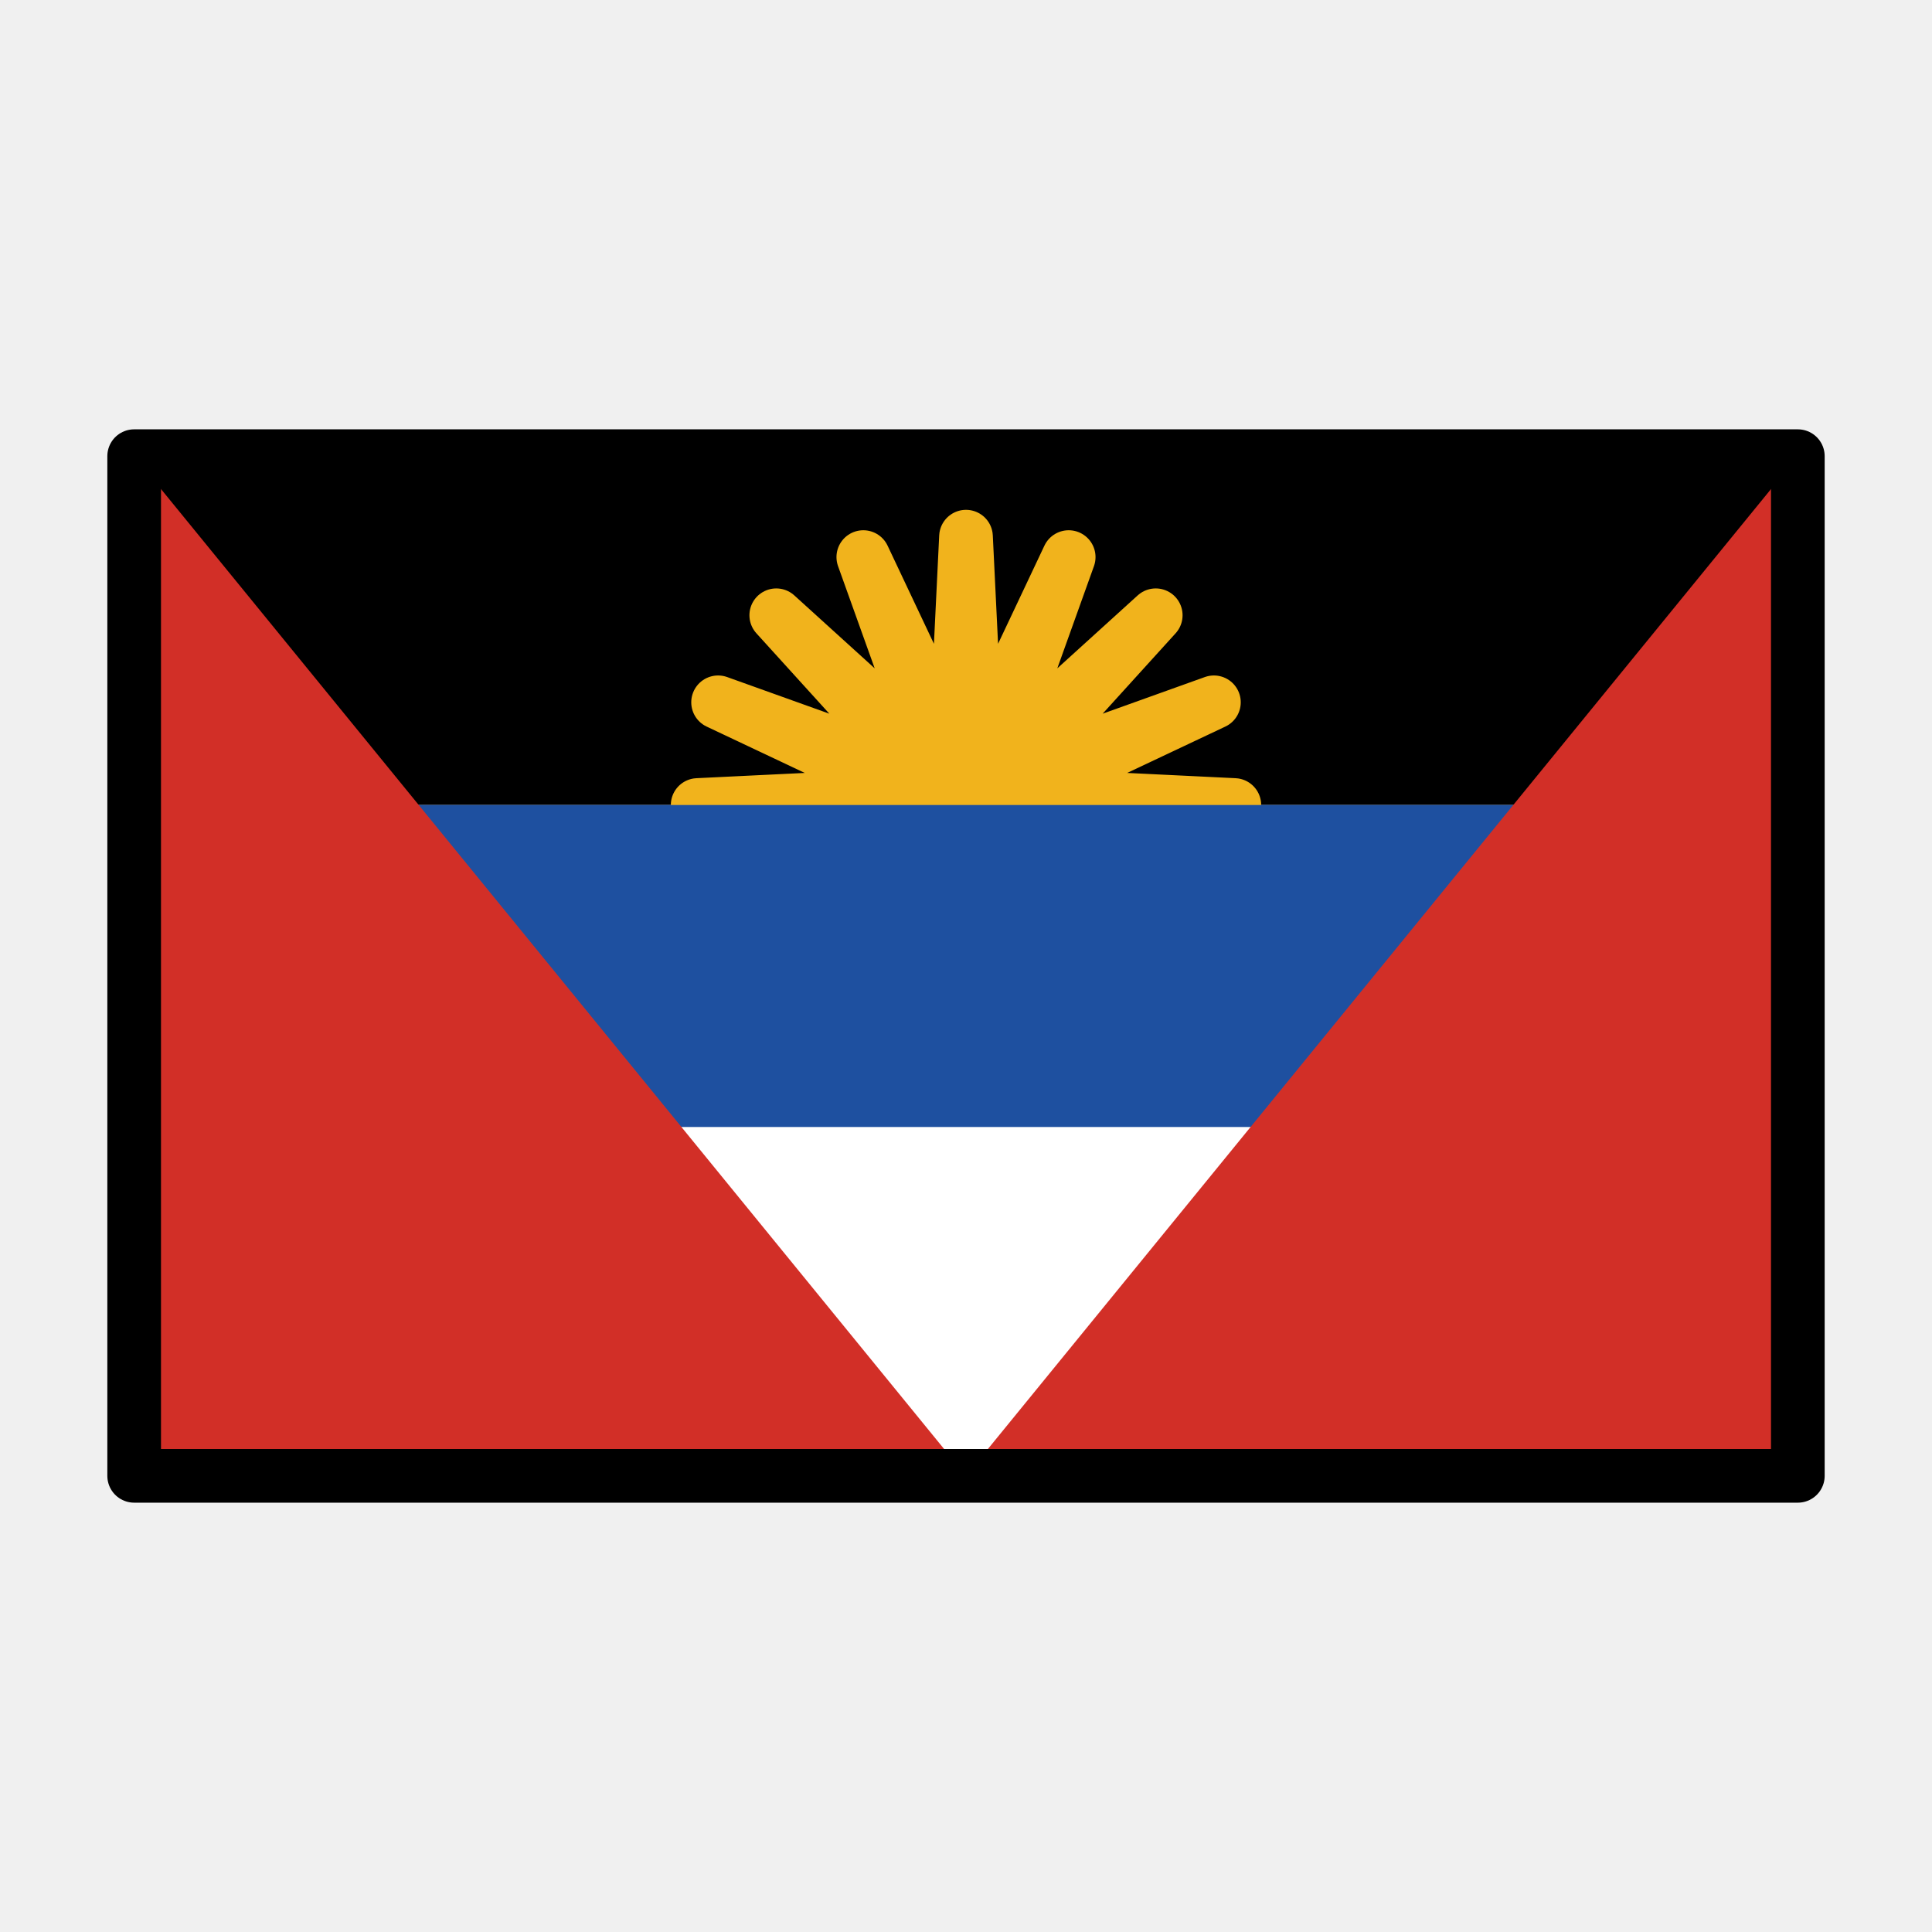
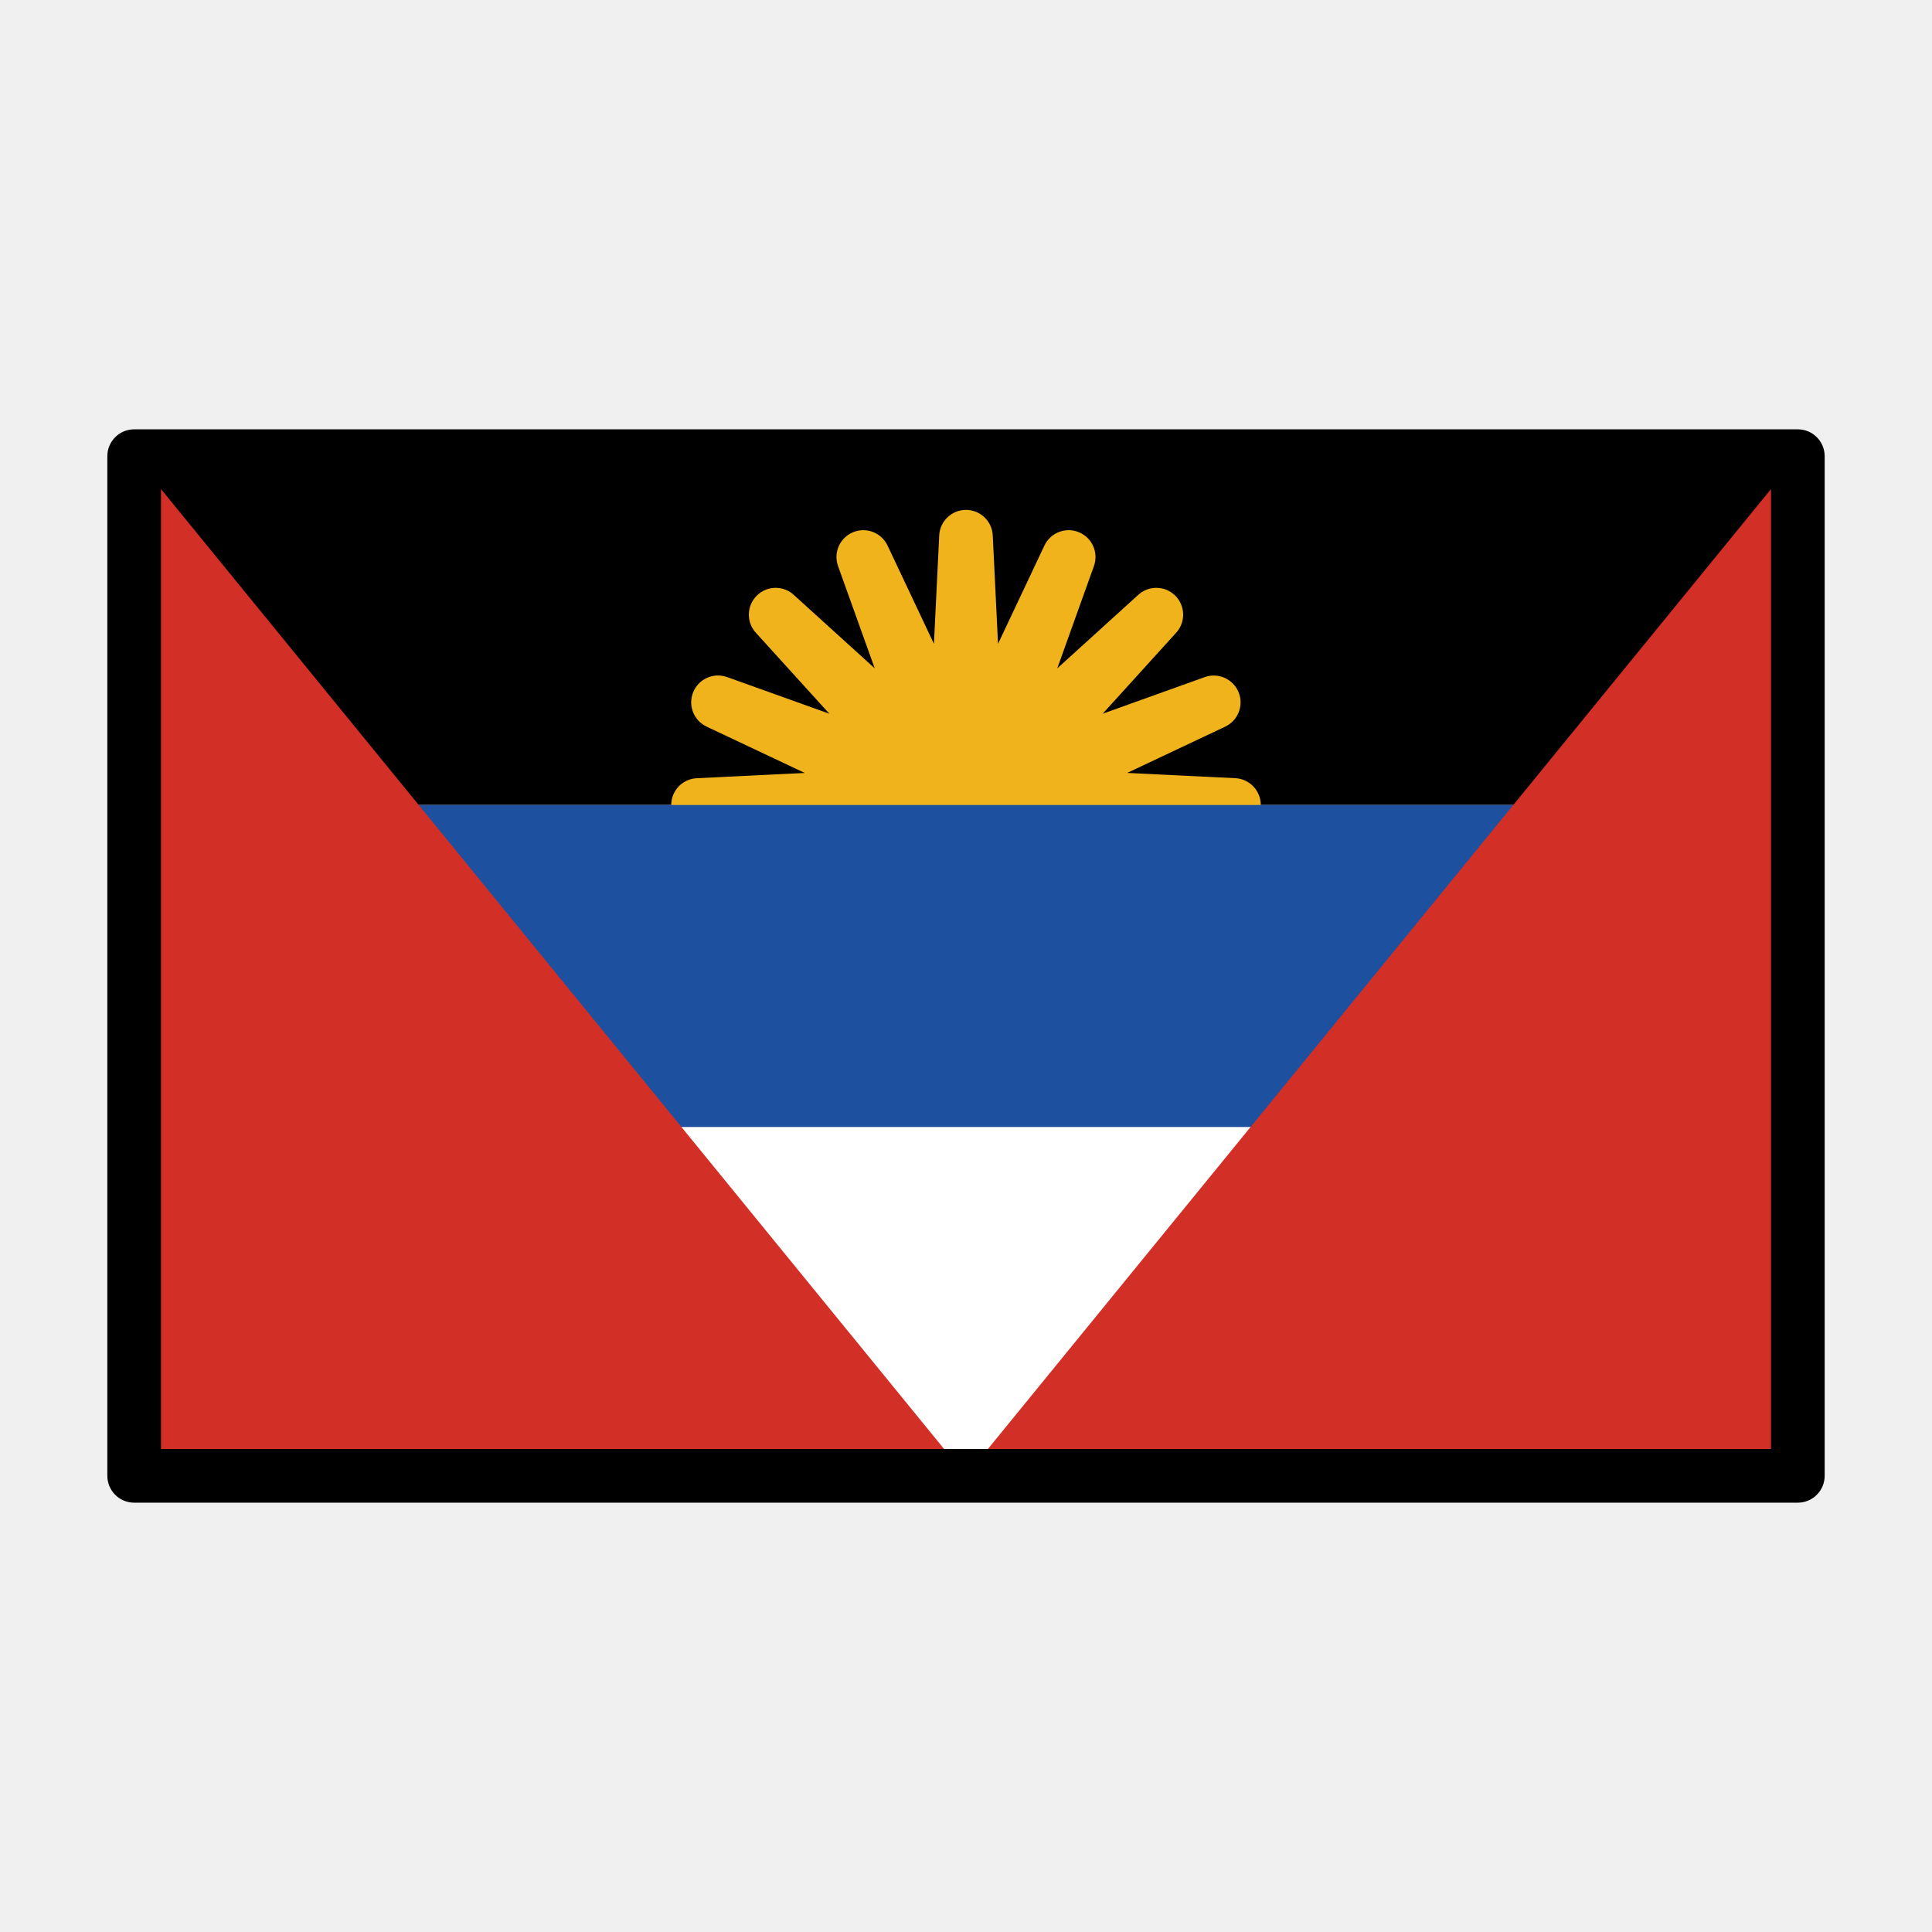
<svg xmlns="http://www.w3.org/2000/svg" id="emoji" viewBox="0 0 72 72" version="1.1">
  <defs id="defs72716" />
-   <path id="rect72695" style="fill:#ffffff" d="M 5,17 H 67 V 55 H 5 Z" />
-   <path id="rect72697" d="M 5,17 H 67 V 30 H 5 Z" />
-   <path id="polygon72699" style="fill:#f1b31c;stroke:#f1b31c;stroke-width:2;stroke-linecap:round;stroke-linejoin:round" d="m 36.39,28.038 3.437,-7.277 -2.716,7.576 5.96,-5.408 -5.408,5.96 7.576,-2.716 L 37.962,29.61 46,30 l -8.038,0.39 7.277,3.437 -7.576,-2.716 5.408,5.96 -5.96,-5.408 2.716,7.576 L 36.39,31.962 36,40 l -0.39,-8.038 -3.437,7.277 2.716,-7.576 -5.96,5.408 5.408,-5.96 -7.576,2.716 L 34.038,30.39 26,30 l 8.038,-0.39 -7.277,-3.437 7.576,2.716 -5.408,-5.96 5.96,5.408 -2.716,-7.576 3.437,7.277 L 36,20 Z" />
-   <path id="rect72701" style="fill:#1e50a0" d="M 5,30 H 67 V 42 H 5 Z" />
-   <path id="polygon72703" style="fill:#d22f27" d="M 36,55 5,17 v 38 z" />
-   <path id="polygon72705" style="fill:#d22f27" d="M 67,55 V 17 L 36,55 Z" />
-   <path id="rect72710" style="fill:none;stroke:#000000;stroke-width:2;stroke-linecap:round;stroke-linejoin:round" d="M 5,17 H 67 V 55 H 5 Z" />
+   <path id="path78085" style="fill:#ffffff" d="M 5,17 H 67 V 55 H 5 Z" />
+   <path id="path78088" d="M 5,17 H 67 V 30 H 5 Z" />
+   <path style="color:#000000;fill:#f1b31c;stroke-width:2;stroke-linecap:round;stroke-linejoin:round;-inkscape-stroke:none" d="m 36.39,28.038 3.437,-7.277 -2.716,7.576 5.96,-5.408 -5.408,5.96 7.576,-2.716 L 37.962,29.61 46,30 l -8.038,0.39 7.277,3.437 -7.576,-2.716 5.408,5.96 -5.96,-5.408 2.716,7.576 L 36.39,31.962 36,40 l -0.39,-8.038 -3.437,7.277 2.716,-7.576 -5.96,5.408 5.408,-5.96 -7.576,2.716 L 34.038,30.39 26,30 l 8.038,-0.39 -7.277,-3.437 7.576,2.716 -5.408,-5.96 5.96,5.408 -2.716,-7.576 3.437,7.277 L 36,20 Z" id="path78079" />
+   <path style="color:#000000;fill:#f1b31c;stroke-linecap:round;stroke-linejoin:round;-inkscape-stroke:none" d="m 36,19.002 a 1,1 0 0 0 -0.998,0.949 l -0.197,4.041 -1.727,-3.658 a 1,1 0 0 0 -1.846,0.764 L 32.598,24.906 29.602,22.188 A 1,1 0 0 0 28.188,23.602 l 2.719,2.996 -3.809,-1.365 a 1,1 0 0 0 -0.764,1.846 l 3.658,1.727 -4.041,0.197 a 1,1 0 0 0 0,1.996 l 4.041,0.197 -3.658,1.727 a 1,1 0 0 0 0.764,1.846 l 3.809,-1.365 -2.719,2.996 a 1,1 0 0 0 1.414,1.414 l 2.996,-2.719 -1.365,3.809 a 1,1 0 0 0 1.846,0.764 l 1.727,-3.658 0.197,4.041 a 1,1 0 0 0 1.996,0 l 0.197,-4.041 1.727,3.658 a 1,1 0 0 0 1.846,-0.764 L 39.402,35.094 42.398,37.812 A 1,1 0 0 0 43.812,36.398 l -2.719,-2.996 3.809,1.365 a 1,1 0 0 0 0.764,-1.846 l -3.658,-1.727 4.041,-0.197 a 1,1 0 0 0 0,-1.996 l -4.041,-0.197 3.658,-1.727 A 1,1 0 0 0 44.902,25.232 L 41.094,26.598 43.812,23.602 A 1,1 0 0 0 42.398,22.188 l -2.996,2.719 1.365,-3.809 a 1,1 0 0 0 -1.846,-0.764 l -1.727,3.658 -0.197,-4.041 A 1,1 0 0 0 36,19.002 Z m 0,9.789 a 1,1 0 0 0 0.461,0.094 1,1 0 0 0 0.393,0.262 1,1 0 0 0 0.262,0.393 A 1,1 0 0 0 37.209,30 1,1 0 0 0 37.115,30.461 1,1 0 0 0 36.854,30.854 1,1 0 0 0 36.461,31.115 1,1 0 0 0 36,31.209 1,1 0 0 0 35.629,31.07 1,1 0 0 0 35.209,30.791 1,1 0 0 0 34.967,30.428 1,1 0 0 0 34.883,30 1,1 0 0 0 34.967,29.572 1,1 0 0 0 35.209,29.209 1,1 0 0 0 35.629,28.93 1,1 0 0 0 36,28.791 Z" id="path78076" />
+   <path id="path78091" style="fill:#1e50a0" d="M 5,30 H 67 V 42 H 5 Z" />
+   <path id="path78094" style="fill:#d22f27" d="M 36,55 5,17 v 38 z" />
+   <path id="path78097" style="fill:#d22f27" d="M 67,55 V 17 L 36,55 Z" />
+   <path style="color:#000000;fill:#000000;stroke-linecap:round;stroke-linejoin:round" d="m 5,16 a 1,1 0 0 0 -1,1 v 38 a 1,1 0 0 0 1,1 h 62 a 1,1 0 0 0 1,-1 V 17 a 1,1 0 0 0 -1,-1 z m 1,2 H 66 V 54 H 6 Z" id="path78082" />
</svg>
